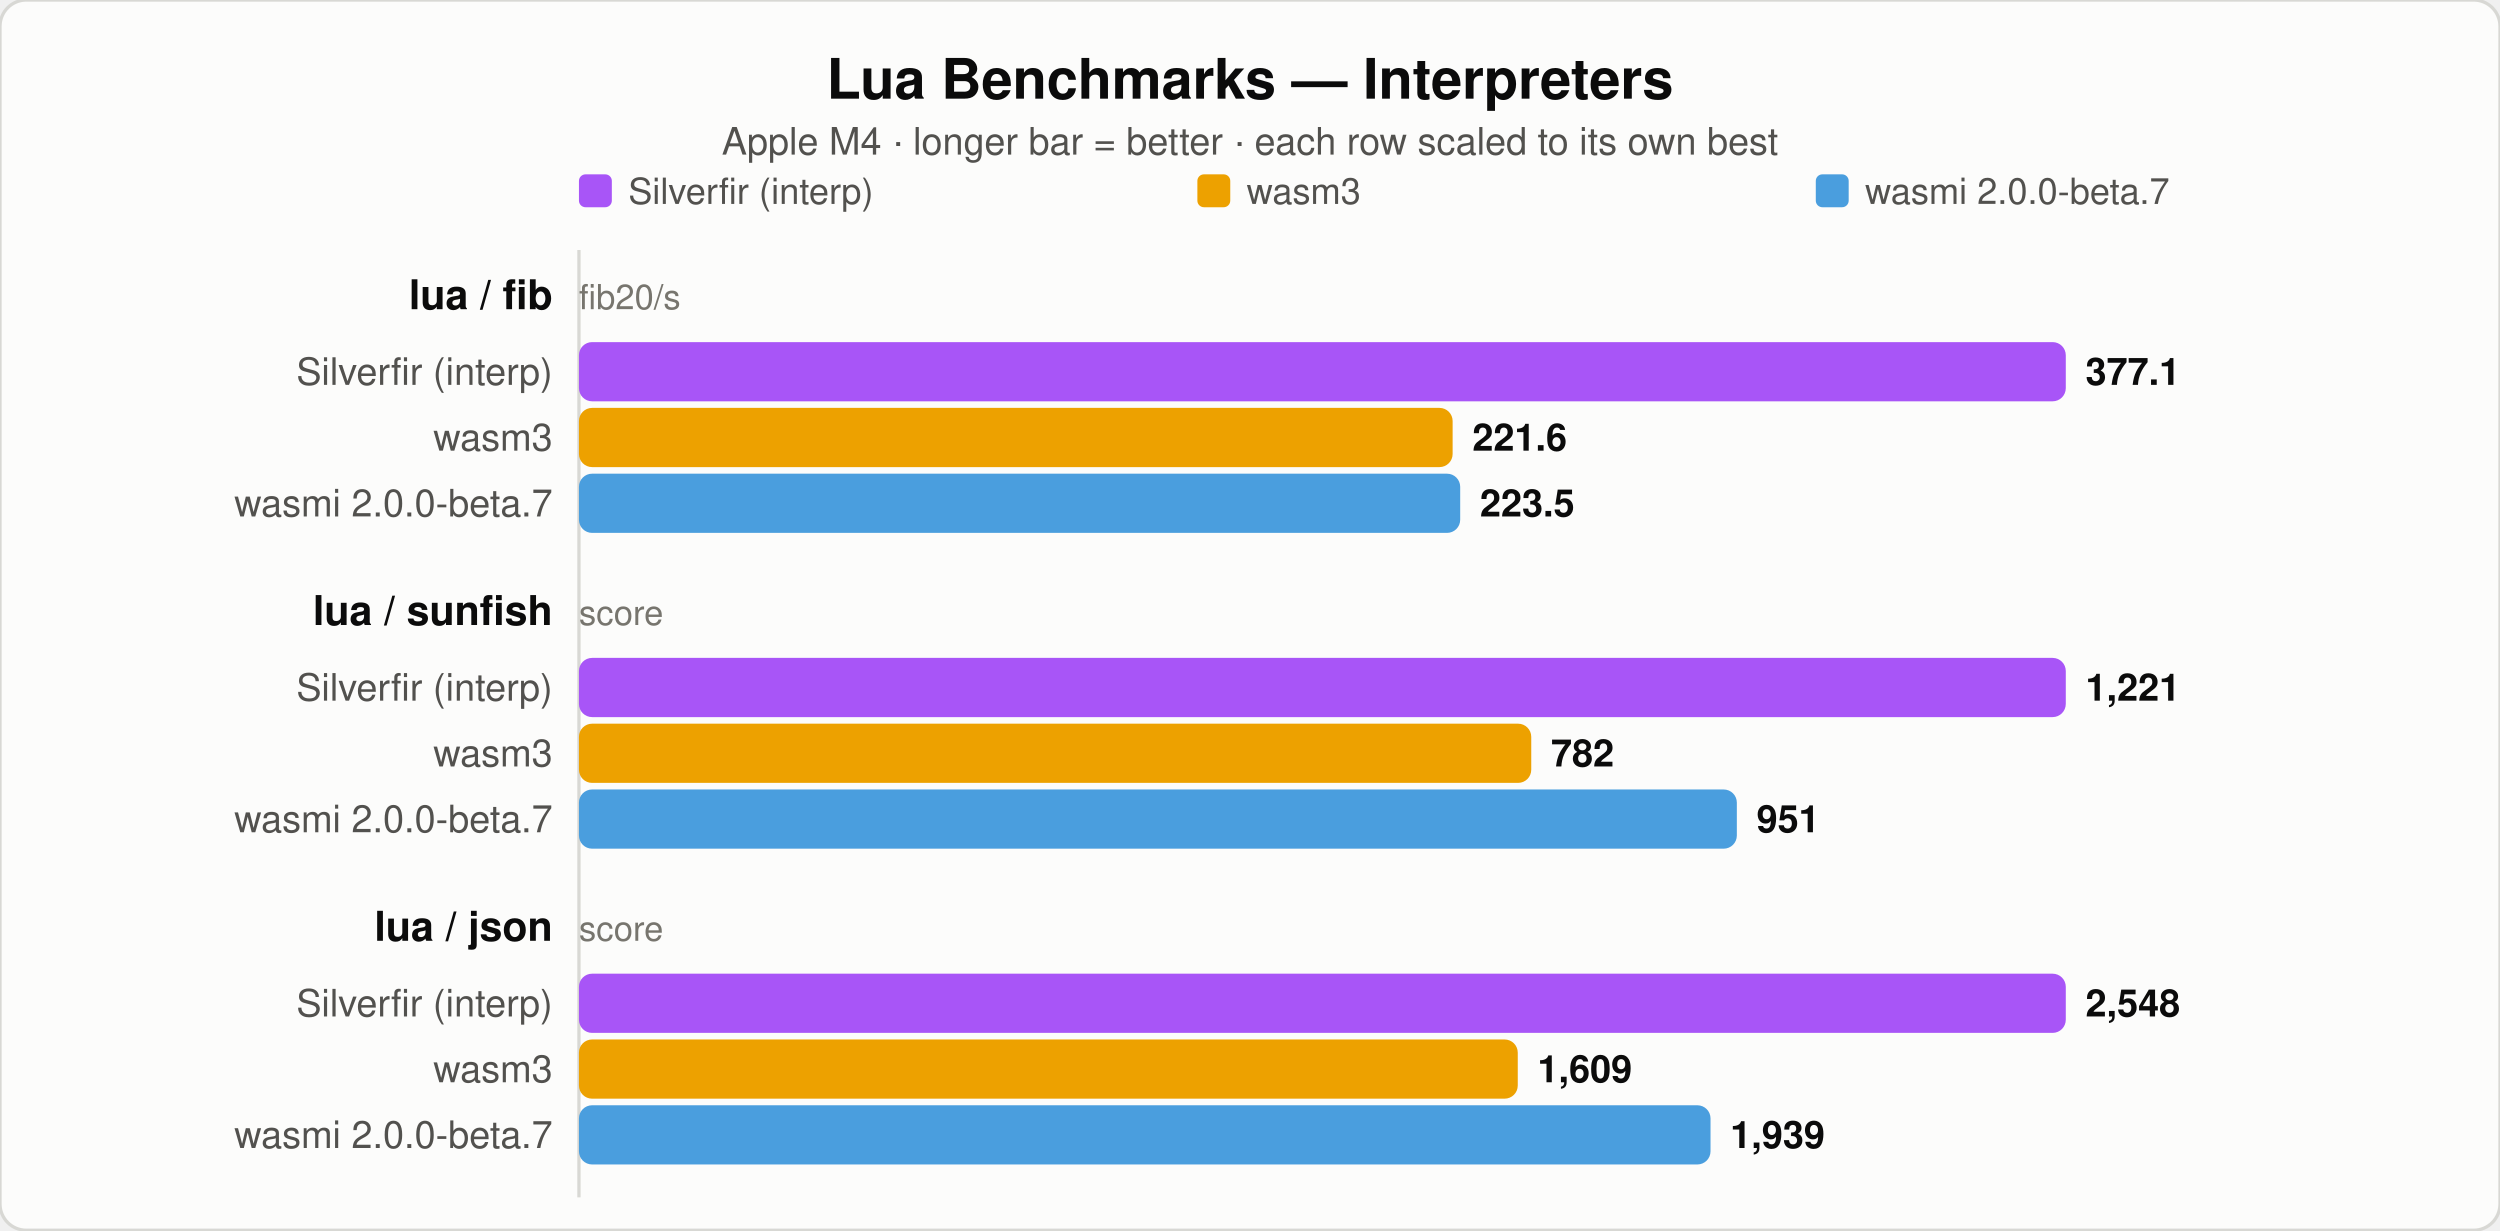
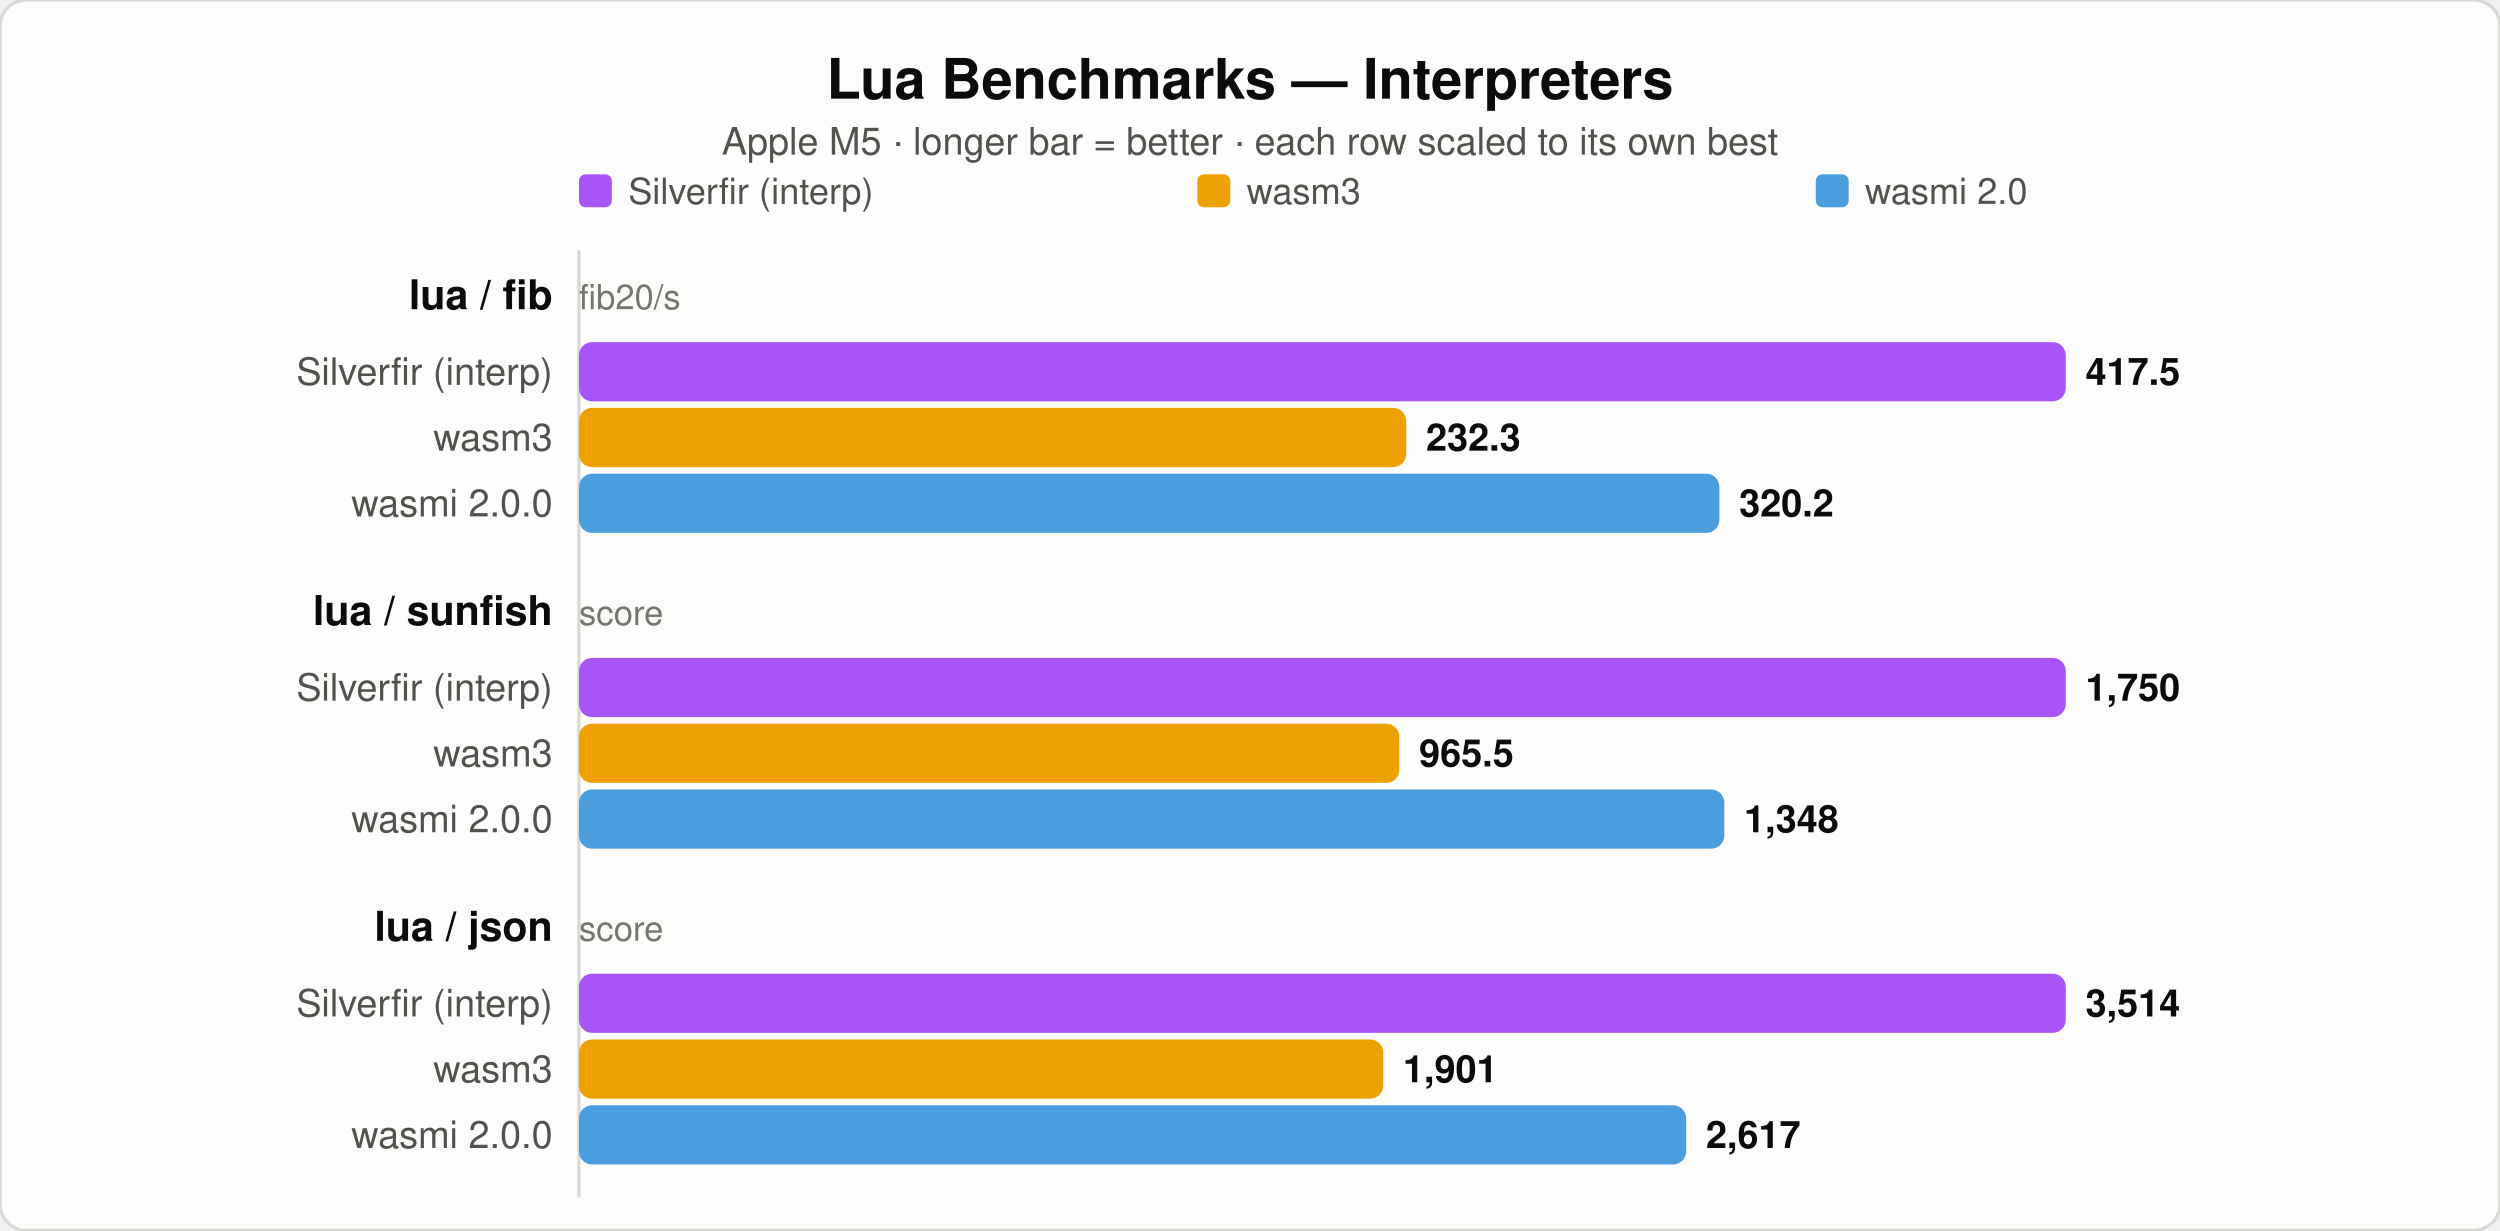
<svg xmlns="http://www.w3.org/2000/svg" role="img" viewBox="0 0 760 374" width="760" height="374">
  <style>
    text     { font-family: -apple-system, "Segoe UI", Helvetica, Arial, sans-serif; }
    .surface { fill: #fcfcfb; stroke: #d8d8d4; }
    .title   { fill: #0b0b0b; font-size: 17px; font-weight: 600; }
    .sub     { fill: #52514e; font-size: 11.5px; }
    .metric  { fill: #0b0b0b; font-size: 12.5px; font-weight: 600; }
    .unit    { fill: #77756e; font-size: 10.5px; }
    .note    { fill: #77756e; font-size: 10px; font-style: italic; }
    .name    { fill: #52514e; font-size: 11.5px; }
    .legend  { fill: #52514e; font-size: 11px; }
    .tier    { fill: #77756e; font-size: 10.5px; font-weight: 600; letter-spacing: 0.04em; }
    .val     { fill: #0b0b0b; font-size: 11.5px; font-weight: 600; }
    .rule    { stroke: #e4e4e0; stroke-width: 1; stroke-dasharray: 2 3; }
    .axis    { stroke: #d8d8d4; stroke-width: 1; }
    .s-sf { fill: #7952d4; }
    .s-cl { fill: #eb6834; }
    .s-v8 { fill: #1baf7a; }
    .s-wn { fill: #b02a8f; }
    .s-si { fill: #a855f7; }
    .s-w3 { fill: #eda100; }
    .s-wi { fill: #4a9ede; }
    @media (prefers-color-scheme: dark) {
      .surface { fill: #1a1a19; stroke: #3a3a37; }
      .title, .metric { fill: #ffffff; }
      .sub, .name, .legend { fill: #c3c2b7; }
      .val     { fill: #ffffff; }
      .unit, .note, .tier { fill: #96958c; }
      .rule    { stroke: #3a3a37; }
      .axis    { stroke: #3a3a37; }
      .s-sf { fill: #8b5cf6; }
      .s-cl { fill: #d95926; }
      .s-v8 { fill: #199e70; }
      .s-wn { fill: #c13a9d; }
      .s-si { fill: #9085e9; }
      .s-w3 { fill: #c98500; }
      .s-wi { fill: #3987e5; }
    }
  </style>
  <rect class="surface" width="760" height="374" rx="8" ry="8" stroke-width="1" />
  <text class="title" x="380" y="30" text-anchor="middle">Lua Benchmarks — Interpreters</text>
-   <text class="sub" x="380" y="47" text-anchor="middle">Apple M4 · longer bar = better · each row scaled to its own best</text>
+   <text class="sub" x="380" y="47" text-anchor="middle">Apple M5 · longer bar = better · each row scaled to its own best</text>
  <rect class="s-si" x="176.0" y="53" width="10" height="10" rx="2" />
  <text class="legend" x="191.0" y="62">Silverfir (interp)</text>
  <rect class="s-w3" x="364.0" y="53" width="10" height="10" rx="2" />
  <text class="legend" x="379.0" y="62">wasm3</text>
  <rect class="s-wi" x="552.0" y="53" width="10" height="10" rx="2" />
-   <text class="legend" x="567.0" y="62">wasmi 2.0.0-beta.7</text>
+   <text class="legend" x="567.0" y="62">wasmi 2.0</text>
  <line class="axis" x1="176" y1="76" x2="176" y2="364" />
  <text class="metric" x="168" y="94" text-anchor="end">lua / fib</text>
  <text class="unit" x="176" y="94">fib20/s</text>
  <text class="name" x="168" y="117" text-anchor="end">Silverfir (interp)</text>
  <rect class="s-si" x="176" y="104" width="452.0" height="18" rx="4" />
-   <text class="val" x="634.0" y="117">377.1</text>
+   <text class="val" x="634.0" y="117">417.5</text>
  <text class="name" x="168" y="137" text-anchor="end">wasm3</text>
-   <rect class="s-w3" x="176" y="124" width="265.6" height="18" rx="4" />
-   <text class="val" x="447.6" y="137">221.6</text>
-   <text class="name" x="168" y="157" text-anchor="end">wasmi 2.0.0-beta.7</text>
-   <rect class="s-wi" x="176" y="144" width="267.9" height="18" rx="4" />
-   <text class="val" x="449.9" y="157">223.5</text>
+   <rect class="s-w3" x="176" y="124" width="251.5" height="18" rx="4" />
+   <text class="val" x="433.5" y="137">232.3</text>
+   <text class="name" x="168" y="157" text-anchor="end">wasmi 2.0.0</text>
+   <rect class="s-wi" x="176" y="144" width="346.7" height="18" rx="4" />
+   <text class="val" x="528.7" y="157">320.2</text>
  <text class="metric" x="168" y="190" text-anchor="end">lua / sunfish</text>
  <text class="unit" x="176" y="190">score</text>
  <text class="name" x="168" y="213" text-anchor="end">Silverfir (interp)</text>
  <rect class="s-si" x="176" y="200" width="452.0" height="18" rx="4" />
-   <text class="val" x="634.0" y="213">1,221</text>
+   <text class="val" x="634.0" y="213">1,750</text>
  <text class="name" x="168" y="233" text-anchor="end">wasm3</text>
-   <rect class="s-w3" x="176" y="220" width="289.5" height="18" rx="4" />
-   <text class="val" x="471.5" y="233">782</text>
-   <text class="name" x="168" y="253" text-anchor="end">wasmi 2.0.0-beta.7</text>
-   <rect class="s-wi" x="176" y="240" width="352.0" height="18" rx="4" />
-   <text class="val" x="534.0" y="253">951</text>
+   <rect class="s-w3" x="176" y="220" width="249.4" height="18" rx="4" />
+   <text class="val" x="431.4" y="233">965.5</text>
+   <text class="name" x="168" y="253" text-anchor="end">wasmi 2.0.0</text>
+   <rect class="s-wi" x="176" y="240" width="348.2" height="18" rx="4" />
+   <text class="val" x="530.2" y="253">1,348</text>
  <text class="metric" x="168" y="286" text-anchor="end">lua / json</text>
  <text class="unit" x="176" y="286">score</text>
  <text class="name" x="168" y="309" text-anchor="end">Silverfir (interp)</text>
  <rect class="s-si" x="176" y="296" width="452.0" height="18" rx="4" />
-   <text class="val" x="634.0" y="309">2,548</text>
+   <text class="val" x="634.0" y="309">3,514</text>
  <text class="name" x="168" y="329" text-anchor="end">wasm3</text>
-   <rect class="s-w3" x="176" y="316" width="285.4" height="18" rx="4" />
-   <text class="val" x="467.4" y="329">1,609</text>
-   <text class="name" x="168" y="349" text-anchor="end">wasmi 2.0.0-beta.7</text>
-   <rect class="s-wi" x="176" y="336" width="344.0" height="18" rx="4" />
-   <text class="val" x="526.0" y="349">1,939</text>
+   <rect class="s-w3" x="176" y="316" width="244.5" height="18" rx="4" />
+   <text class="val" x="426.5" y="329">1,901</text>
+   <text class="name" x="168" y="349" text-anchor="end">wasmi 2.0.0</text>
+   <rect class="s-wi" x="176" y="336" width="336.6" height="18" rx="4" />
+   <text class="val" x="518.6" y="349">2,617</text>
</svg>
